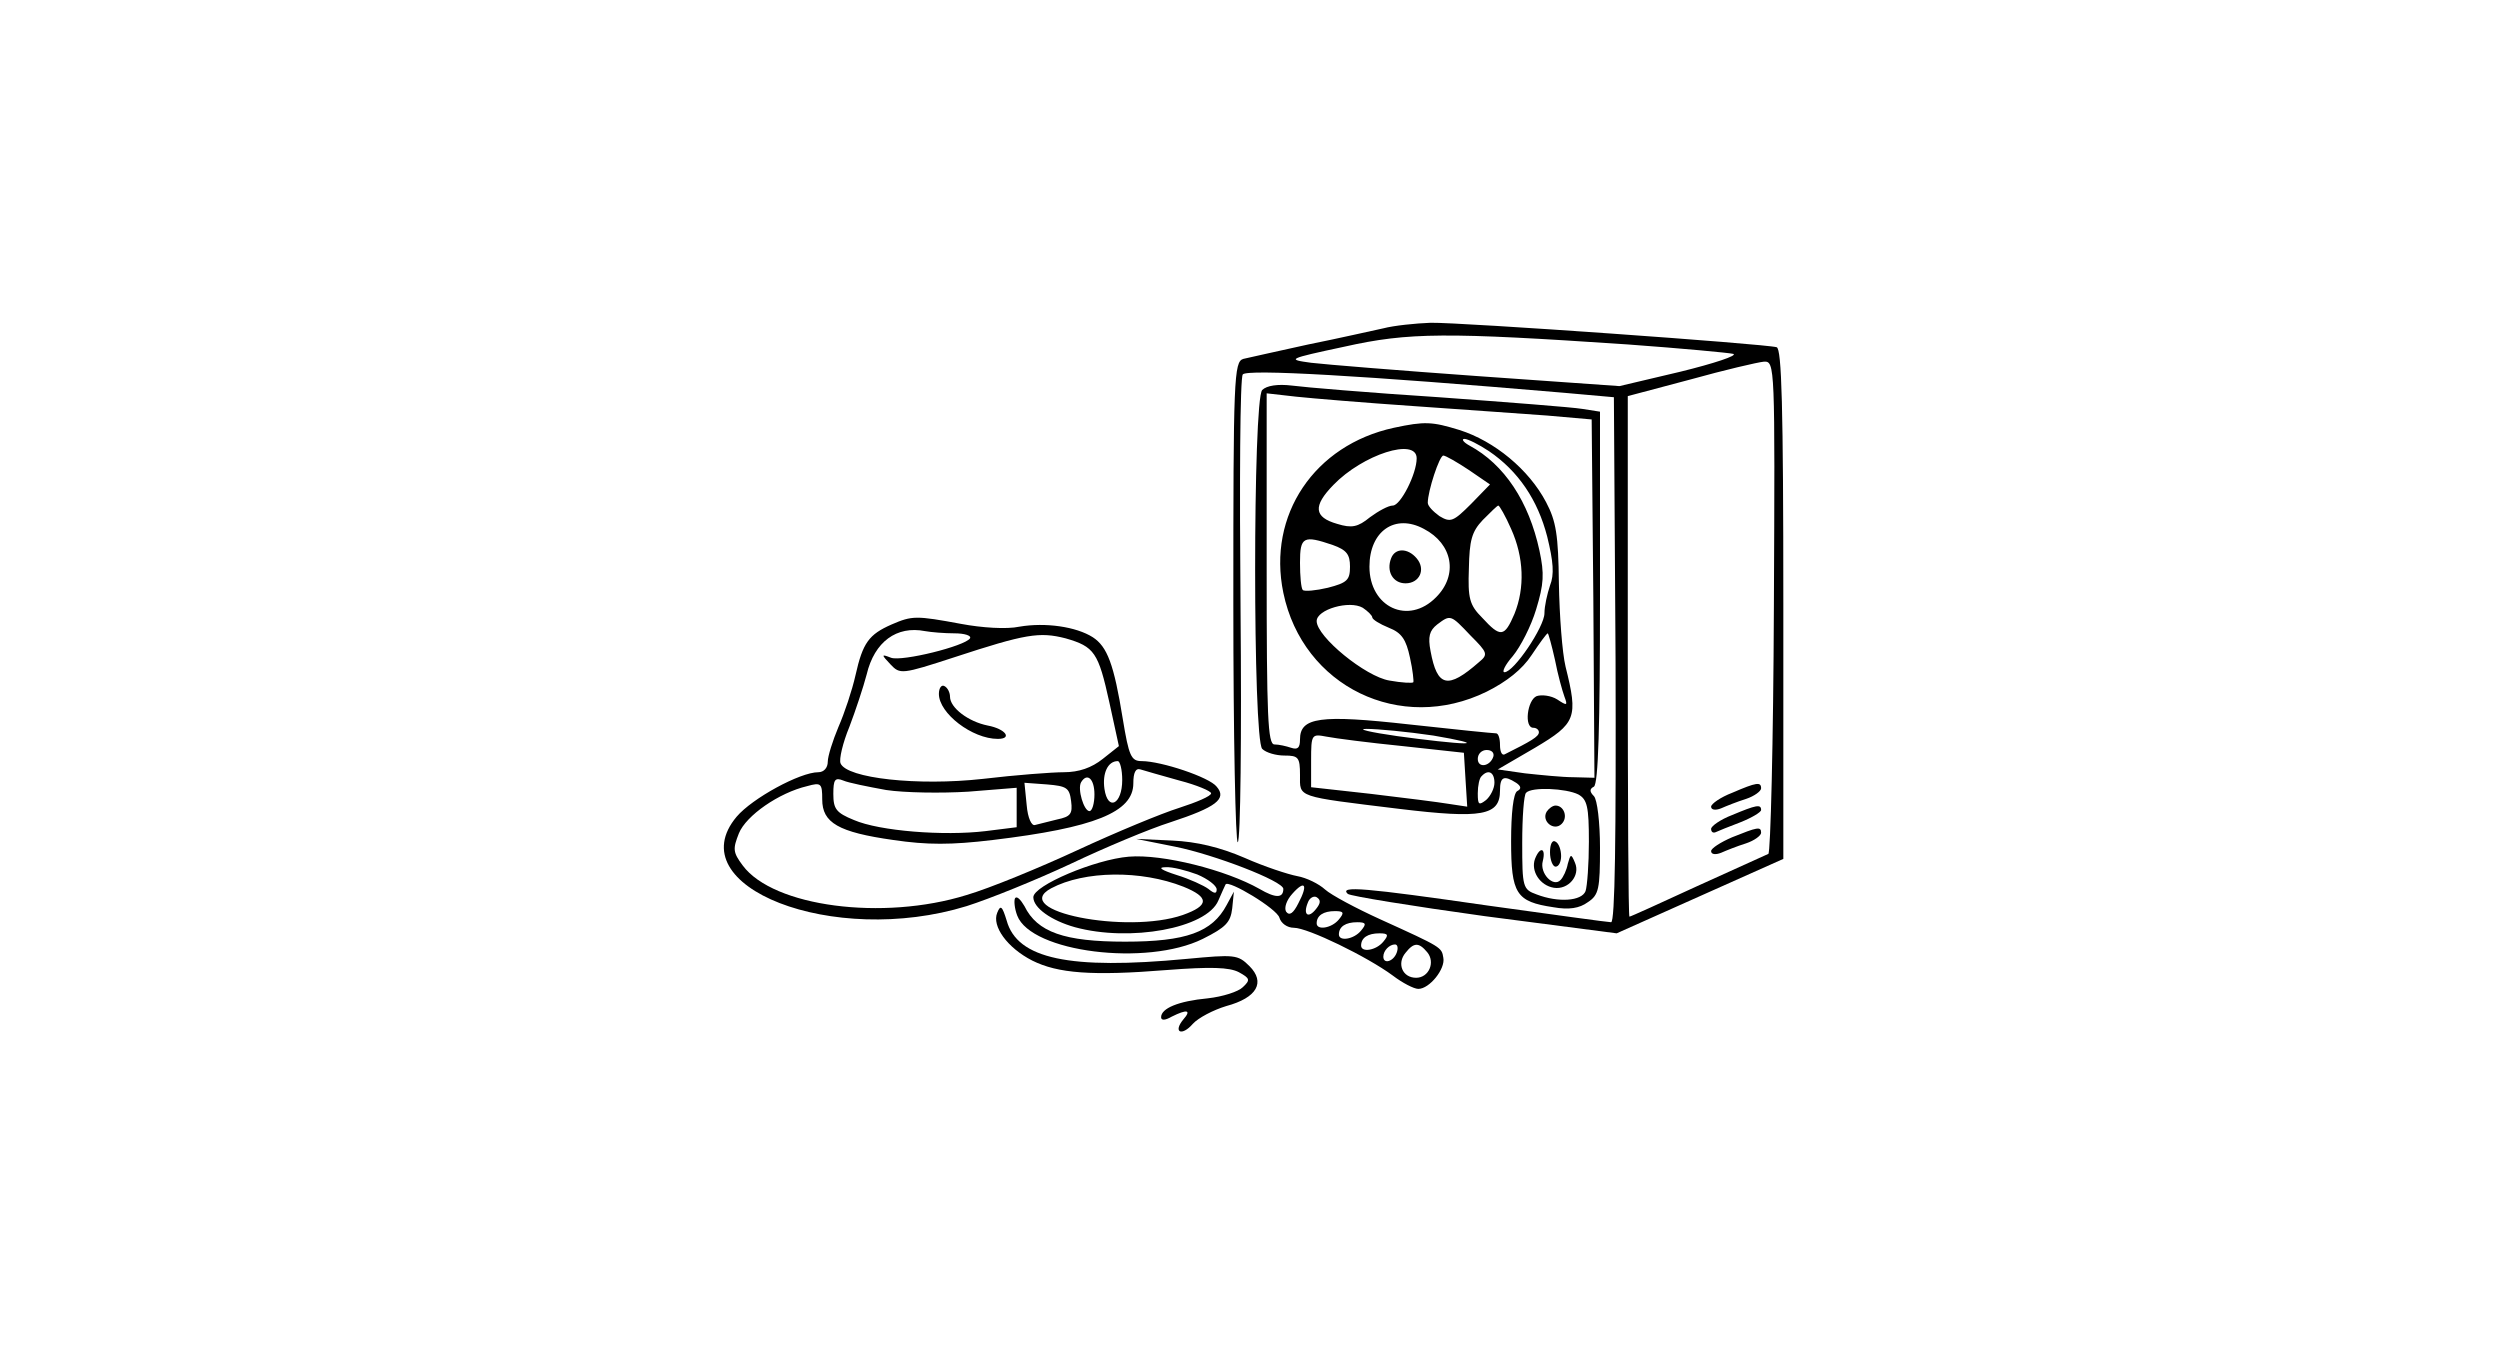
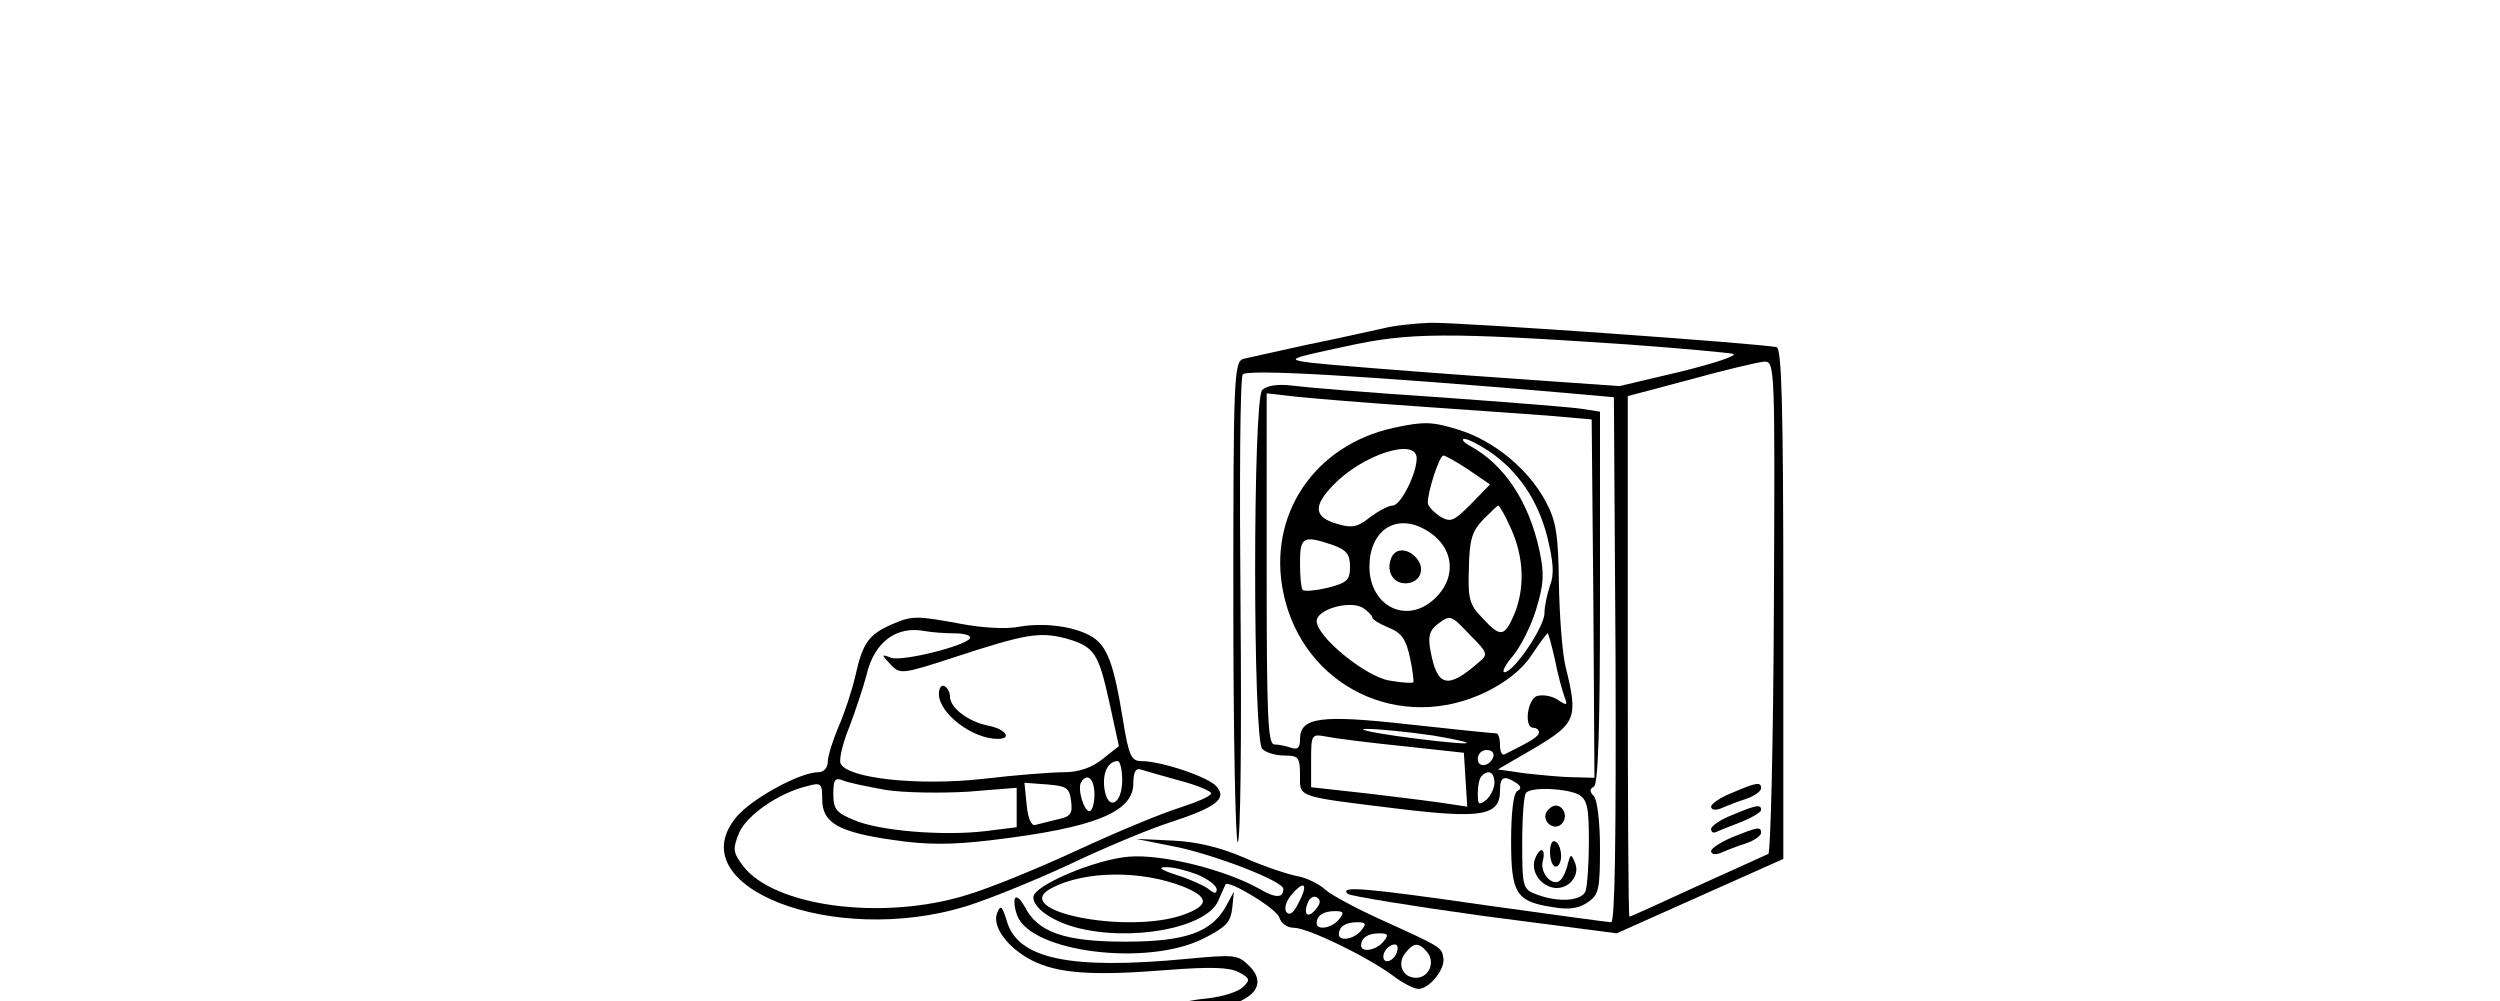
- <svg xmlns="http://www.w3.org/2000/svg" version="1.0" width="450pt" height="245pt" viewBox="0 0 450 245" preserveAspectRatio="xMidYMid meet">
+ <svg xmlns="http://www.w3.org/2000/svg" version="1.0" width="450pt" height="180pt" viewBox="0 0 450 180" preserveAspectRatio="xMidYMid meet">
  <g transform="translate(0,245) scale(0.1,-0.1)" fill="#000000" stroke="none">
    <path d="M2490 1859 c-19 -4 -80 -18 -135 -29 -55 -12 -108 -24 -117 -26 -17 -5 -18 -35 -18 -440 0 -239 4 -433 8 -430 5 3 7 191 5 418 -2 227 -1 418 4 424 7 10 216 -2 578 -33 l90 -8 3 -472 c1 -324 -1 -473 -8 -473 -6 0 -106 14 -222 30 -222 32 -268 36 -252 21 5 -4 116 -22 246 -40 l238 -31 150 67 150 67 0 458 c0 358 -3 460 -12 463 -20 6 -568 45 -623 44 -27 -1 -66 -5 -85 -10z m440 -29 c96 -7 182 -15 190 -17 8 -3 -34 -17 -95 -32 l-110 -26 -255 18 c-140 10 -275 21 -300 24 -44 6 -43 7 60 29 116 26 183 26 510 4z m263 -472 c-1 -244 -6 -444 -10 -445 -4 -2 -62 -28 -128 -58 -65 -30 -120 -55 -122 -55 -2 0 -3 211 -3 469 l0 468 113 30 c61 17 121 31 132 32 20 1 20 -5 18 -441z" />
    <path d="M3118 1023 c-21 -8 -38 -20 -38 -25 0 -6 8 -7 18 -3 9 4 29 12 45 17 15 5 27 14 27 19 0 12 -8 11 -52 -8z" />
    <path d="M3118 983 c-21 -8 -38 -20 -38 -25 0 -5 3 -8 8 -6 4 2 24 10 45 18 20 8 37 18 37 22 0 11 -9 9 -52 -9z" />
    <path d="M3118 943 c-21 -9 -38 -20 -38 -25 0 -6 8 -7 18 -3 9 4 29 12 45 17 15 5 27 14 27 19 0 12 -7 10 -52 -8z" />
    <path d="M2272 1748 c-17 -17 -17 -629 0 -646 7 -7 25 -12 40 -12 25 0 28 -3 28 -35 0 -41 -9 -38 179 -61 149 -18 181 -12 181 33 0 25 7 28 29 14 9 -6 10 -11 2 -15 -7 -4 -11 -40 -11 -90 0 -95 9 -109 76 -119 28 -5 47 -2 62 9 20 13 22 24 22 98 0 46 -5 87 -11 93 -8 8 -8 13 0 17 8 5 11 111 11 341 l0 334 -32 5 c-18 3 -134 12 -258 21 -124 8 -243 18 -265 21 -25 3 -45 0 -53 -8z m273 -29 c88 -6 196 -14 240 -17 l80 -7 3 -322 2 -323 -37 1 c-21 0 -60 4 -88 7 l-49 7 67 39 c74 44 78 54 55 146 -6 25 -11 92 -12 150 -1 87 -5 112 -23 146 -31 59 -93 110 -156 130 -49 15 -62 16 -118 4 -143 -31 -228 -157 -199 -297 35 -169 211 -254 366 -178 36 18 64 40 81 66 14 21 27 39 29 39 1 0 7 -21 13 -48 5 -26 13 -55 17 -66 6 -16 5 -17 -13 -5 -11 7 -28 9 -37 6 -17 -7 -23 -57 -6 -57 6 0 10 -4 10 -8 0 -8 -14 -16 -62 -40 -5 -2 -8 6 -8 17 0 12 -3 21 -7 21 -5 0 -75 7 -156 16 -161 18 -197 13 -197 -27 0 -15 -4 -19 -16 -15 -9 3 -22 6 -30 6 -12 0 -14 50 -14 316 l0 316 53 -6 c28 -3 124 -11 212 -17z m135 -81 c53 -36 88 -88 105 -154 11 -45 13 -68 5 -88 -5 -15 -10 -37 -10 -50 0 -24 -55 -106 -72 -106 -5 0 1 13 15 29 14 17 33 54 42 84 14 46 15 64 6 106 -19 88 -63 155 -126 189 -11 6 -15 12 -9 12 6 0 26 -10 44 -22z m-130 -13 c0 -28 -29 -85 -43 -85 -8 0 -26 -10 -41 -21 -22 -18 -33 -20 -59 -12 -42 12 -44 32 -7 70 53 55 150 86 150 48z m94 -21 l38 -26 -34 -35 c-32 -32 -37 -34 -57 -22 -11 8 -21 18 -21 24 0 21 21 85 28 85 4 0 25 -12 46 -26z m76 -106 c23 -51 25 -106 6 -153 -18 -42 -25 -43 -58 -7 -23 23 -26 35 -24 89 1 50 5 66 25 87 14 14 26 26 28 26 2 0 13 -19 23 -42z m-157 0 c52 -27 62 -83 22 -123 -50 -51 -120 -18 -120 55 0 64 46 96 98 68z m-164 -29 c25 -9 31 -17 31 -39 0 -24 -5 -29 -40 -38 -21 -5 -42 -7 -45 -4 -3 3 -5 25 -5 49 0 47 6 50 59 32z m71 -130 c0 -4 13 -12 30 -19 23 -9 31 -21 38 -54 5 -22 7 -43 6 -44 -1 -2 -21 -1 -43 3 -43 7 -131 79 -131 107 0 21 59 38 83 24 9 -6 17 -14 17 -17z m177 -33 c31 -31 32 -34 15 -48 -56 -49 -75 -45 -87 20 -5 26 -2 37 12 48 24 18 24 18 60 -20z m-67 -180 c47 -8 72 -14 55 -14 -16 0 -70 6 -120 13 -49 7 -74 13 -55 13 19 0 73 -5 120 -12z m-55 -19 l110 -12 3 -49 3 -48 -33 5 c-18 3 -81 11 -140 18 l-108 12 0 48 c0 48 1 48 28 43 15 -3 77 -11 137 -17z m163 -19 c-6 -18 -28 -21 -28 -4 0 9 7 16 16 16 9 0 14 -5 12 -12z m2 -47 c0 -10 -7 -24 -15 -31 -13 -10 -15 -9 -15 12 0 14 3 28 7 31 12 13 23 7 23 -12z m151 -21 c16 -9 19 -22 19 -85 0 -40 -3 -80 -6 -89 -7 -18 -49 -21 -88 -6 -25 9 -26 13 -26 93 0 46 3 87 7 90 10 11 72 8 94 -3z" />
    <path d="M2504 1445 c-9 -23 3 -45 26 -45 25 0 37 25 20 45 -16 19 -39 19 -46 0z" />
    <path d="M2784 989 c-10 -17 13 -36 27 -22 12 12 4 33 -11 33 -5 0 -12 -5 -16 -11z" />
    <path d="M2790 916 c0 -14 5 -26 10 -26 6 0 10 9 10 19 0 11 -4 23 -10 26 -6 4 -10 -5 -10 -19z" />
    <path d="M2763 904 c-8 -22 9 -48 34 -52 26 -4 48 22 38 45 -7 17 -8 16 -13 -2 -2 -11 -8 -24 -13 -29 -13 -14 -38 12 -32 34 6 24 -5 27 -14 4z" />
    <path d="M1605 1326 c-41 -18 -52 -33 -65 -91 -6 -27 -20 -69 -31 -94 -10 -24 -19 -52 -19 -62 0 -11 -7 -19 -17 -19 -33 0 -119 -47 -147 -80 -106 -126 174 -235 414 -161 41 13 125 47 187 76 61 29 142 63 180 75 82 27 102 42 83 64 -13 17 -100 46 -135 46 -19 0 -23 9 -34 76 -16 99 -28 130 -54 147 -30 19 -85 27 -132 19 -23 -5 -68 -2 -105 5 -81 15 -88 15 -125 -1z m113 -16 c18 0 31 -4 28 -9 -9 -14 -122 -42 -142 -35 -18 7 -18 6 -1 -12 17 -18 20 -18 115 13 128 42 153 46 200 34 52 -15 59 -25 79 -116 l17 -78 -29 -23 c-20 -16 -43 -24 -70 -24 -21 0 -87 -5 -146 -12 -117 -13 -245 1 -256 28 -3 7 4 37 16 66 11 29 25 71 31 94 14 59 54 88 105 78 11 -2 35 -4 53 -4z m302 -264 c0 -44 -26 -57 -32 -16 -4 28 6 50 24 50 4 0 8 -15 8 -34z m103 -1 c31 -8 57 -19 57 -23 0 -5 -26 -16 -57 -26 -32 -10 -114 -44 -183 -76 -69 -32 -159 -69 -200 -81 -151 -47 -348 -21 -403 53 -18 24 -18 30 -7 58 13 32 72 73 123 85 25 7 27 5 27 -24 0 -42 29 -59 128 -73 61 -9 104 -9 179 0 183 22 253 50 253 102 0 19 4 28 13 25 6 -2 38 -11 70 -20z m-528 -17 c33 -5 99 -6 148 -3 l87 7 0 -35 0 -36 -56 -7 c-75 -9 -191 0 -237 20 -32 13 -37 20 -37 47 0 26 3 30 18 24 9 -4 44 -11 77 -17z m375 -8 c0 -16 -4 -30 -9 -30 -10 0 -22 40 -15 52 11 18 24 6 24 -22z m-42 -12 c3 -23 -1 -28 -25 -33 -15 -4 -33 -8 -40 -10 -6 -2 -13 12 -15 36 l-4 40 41 -3 c35 -3 40 -6 43 -30z" />
    <path d="M1690 1201 c0 -35 60 -81 106 -81 27 0 14 18 -18 24 -35 7 -68 32 -68 52 0 7 -4 16 -10 19 -5 3 -10 -3 -10 -14z" />
    <path d="M2115 926 c70 -14 195 -62 195 -76 0 -17 -14 -17 -43 0 -60 34 -174 63 -235 58 -61 -5 -172 -52 -172 -73 0 -19 32 -42 75 -54 99 -27 237 -2 258 48 6 14 12 27 13 29 5 9 93 -44 97 -60 3 -10 14 -18 26 -18 25 0 132 -52 178 -86 17 -13 38 -24 46 -24 20 0 49 36 45 56 -3 19 -3 19 -113 69 -44 20 -89 44 -100 54 -11 10 -33 21 -50 24 -16 3 -59 17 -95 33 -44 19 -86 29 -130 31 l-65 3 70 -14z m40 -50 c19 -8 35 -20 35 -27 0 -8 -4 -8 -15 1 -8 6 -34 18 -57 25 -28 9 -35 14 -20 14 12 1 38 -6 57 -13z m-25 -22 c47 -19 47 -34 -1 -51 -101 -35 -313 7 -237 48 60 32 162 33 238 3z m207 -30 c-9 -18 -16 -23 -22 -15 -4 7 1 21 11 32 23 26 29 17 11 -17z m32 -10 c-14 -18 -24 -11 -15 11 3 9 11 13 16 10 8 -5 7 -11 -1 -21z m41 -19 c-13 -16 -40 -20 -40 -7 0 14 12 22 33 22 16 0 17 -3 7 -15z m40 -20 c-13 -16 -40 -20 -40 -7 0 14 12 22 33 22 16 0 17 -3 7 -15z m40 -20 c-13 -16 -40 -20 -40 -7 0 14 12 22 33 22 16 0 17 -3 7 -15z m24 -20 c-6 -16 -24 -21 -24 -7 0 11 11 22 21 22 5 0 6 -7 3 -15z m55 1 c15 -18 3 -46 -20 -46 -25 0 -35 26 -19 45 15 19 24 19 39 1z" />
    <path d="M1827 833 c-2 -4 -1 -18 4 -31 25 -66 233 -92 334 -42 42 21 50 30 53 55 l3 30 -13 -24 c-26 -49 -73 -66 -183 -66 -109 0 -158 17 -181 64 -7 12 -14 19 -17 14z" />
    <path d="M1795 807 c-10 -24 18 -63 63 -86 46 -23 107 -28 243 -17 78 6 112 5 129 -4 20 -11 21 -14 7 -27 -8 -8 -36 -17 -63 -20 -53 -5 -84 -18 -84 -34 0 -6 7 -6 19 1 28 14 36 12 21 -5 -19 -23 -3 -31 17 -8 10 11 37 25 60 32 56 15 71 43 42 72 -21 21 -27 21 -113 13 -211 -20 -305 0 -324 69 -8 26 -11 29 -17 14z" />
  </g>
</svg>
